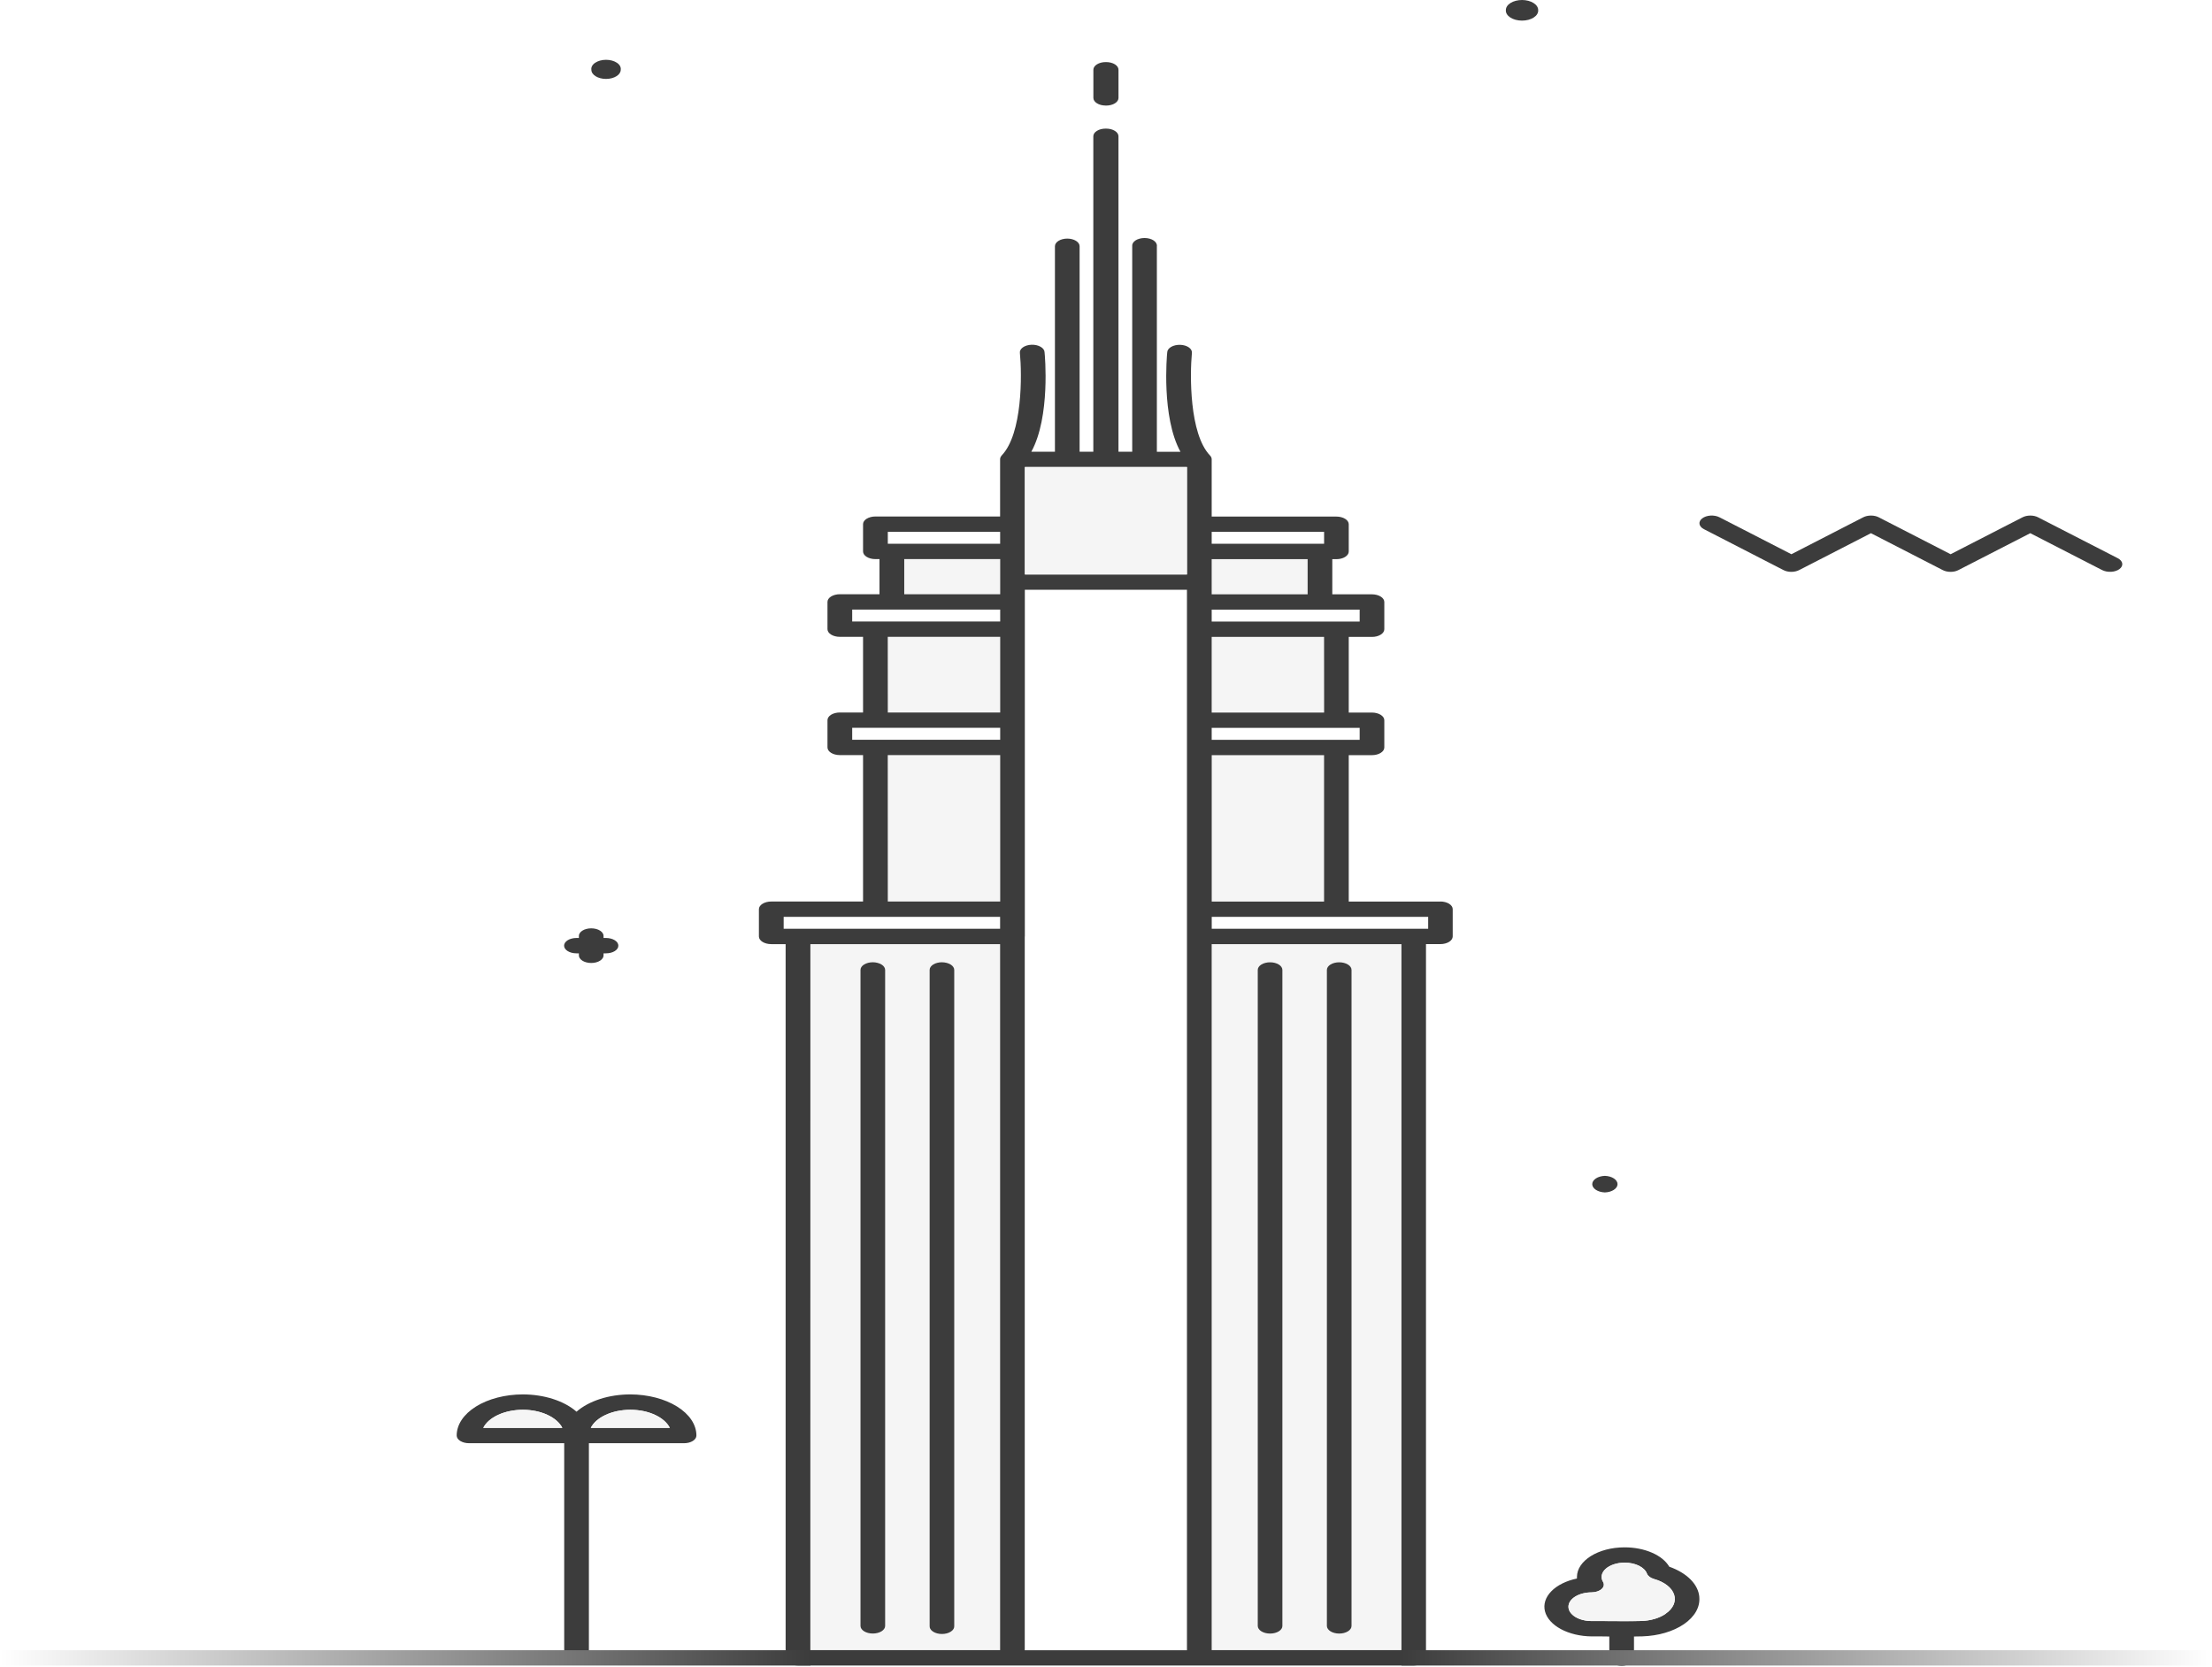
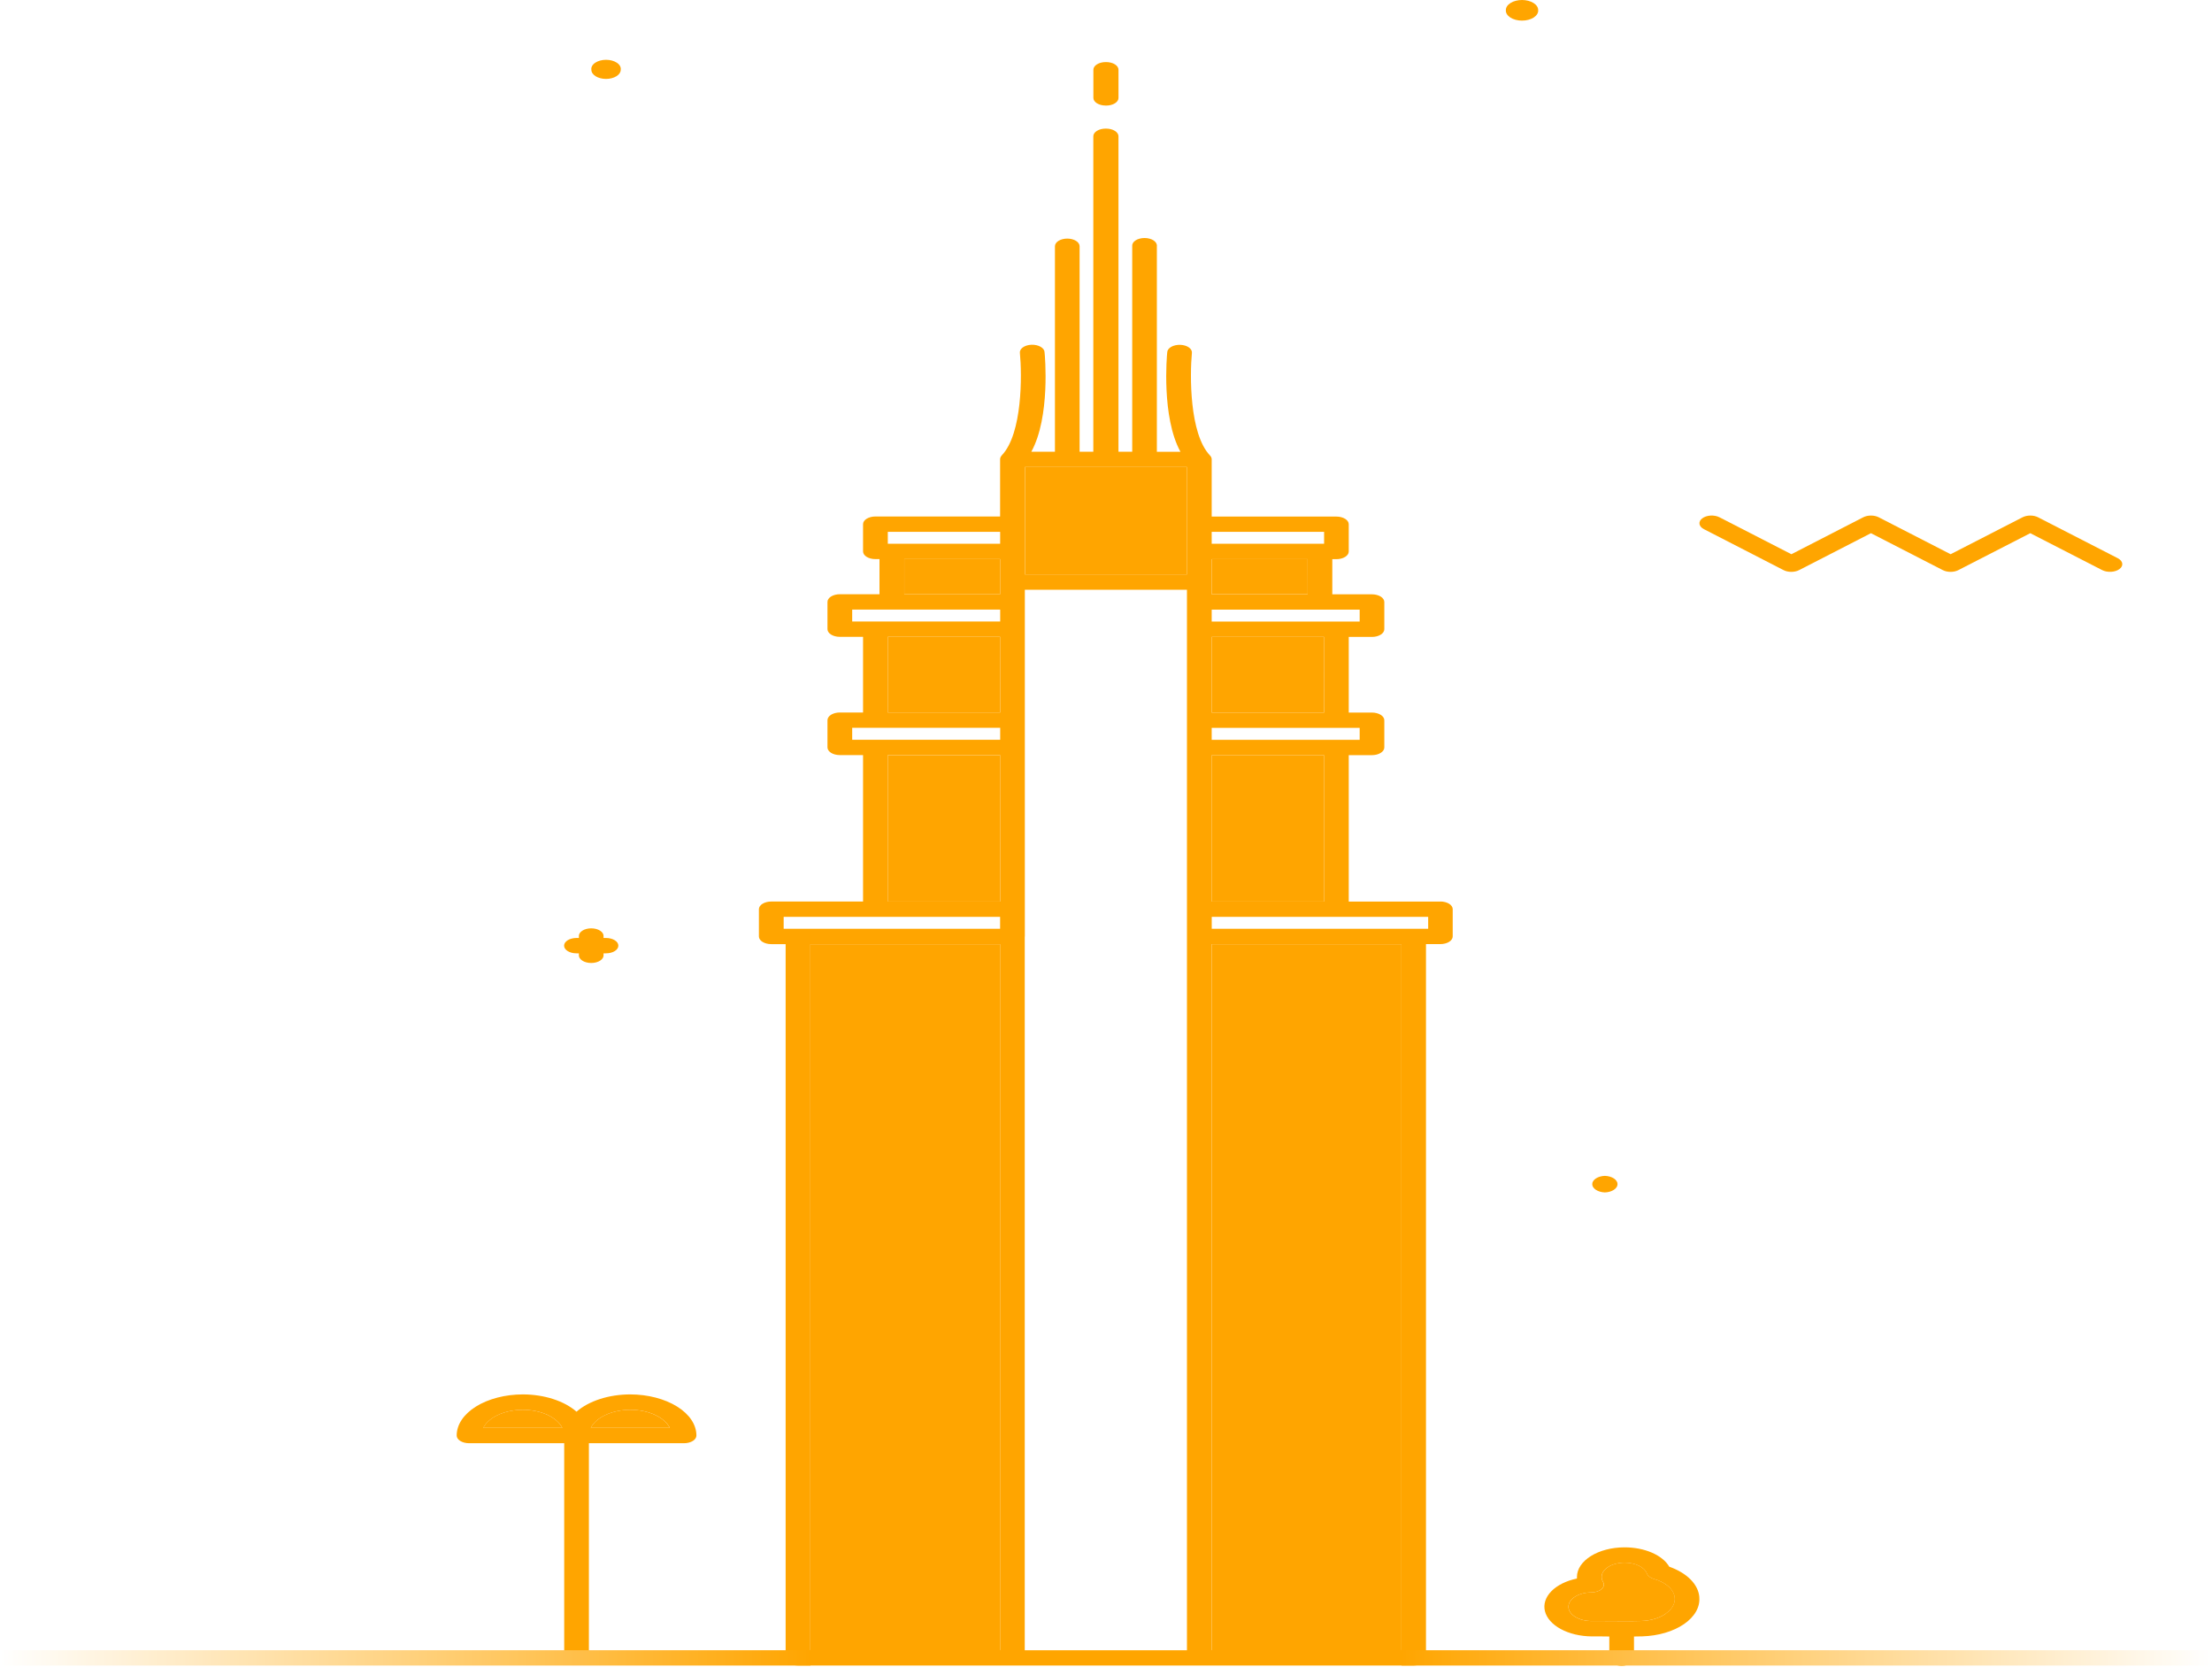
<svg xmlns="http://www.w3.org/2000/svg" width="150" height="113" viewBox="0 0 150 113" fill="none">
-   <path d="M89.787 51.208H82.169V61.136H89.787V51.208ZM89.787 43.19H82.169V48.319H89.787V43.19ZM88.676 40.297H82.169V37.914H88.673L88.676 40.297ZM61.322 37.914H67.825V40.297H61.322V37.914ZM67.828 43.19H60.204V48.319H67.822L67.828 43.19ZM67.828 51.208H60.204V61.136H67.822L67.828 51.208ZM67.822 64.027H54.957V111.904H67.822V64.027ZM95.035 64.027H82.169V111.904H95.035V64.027Z" fill="#F5F5F5" />
-   <path d="M103.213 0C103.068 -1.28704e-06 102.925 0.018 102.791 0.052C102.658 0.086 102.537 0.137 102.435 0.2C102.333 0.264 102.252 0.339 102.197 0.422C102.142 0.505 102.115 0.594 102.115 0.683C102.108 0.775 102.13 0.867 102.182 0.954C102.234 1.04 102.313 1.119 102.415 1.186C102.518 1.253 102.641 1.306 102.778 1.343C102.915 1.379 103.062 1.398 103.211 1.398C103.36 1.398 103.507 1.379 103.644 1.343C103.781 1.306 103.904 1.253 104.007 1.186C104.109 1.119 104.189 1.04 104.24 0.954C104.292 0.867 104.314 0.775 104.307 0.683C104.307 0.594 104.28 0.505 104.225 0.423C104.171 0.34 104.091 0.265 103.99 0.202C103.888 0.138 103.768 0.088 103.635 0.053C103.502 0.019 103.357 0 103.213 0ZM108.83 80.859C109.062 80.851 109.28 80.788 109.439 80.683C109.599 80.579 109.688 80.441 109.688 80.297C109.688 80.153 109.599 80.015 109.439 79.91C109.28 79.806 109.062 79.743 108.83 79.735C108.599 79.743 108.381 79.806 108.221 79.91C108.062 80.015 107.973 80.153 107.973 80.297C107.973 80.441 108.062 80.579 108.221 80.683C108.381 80.788 108.599 80.851 108.83 80.859ZM41.099 5.352C41.363 5.351 41.616 5.285 41.802 5.169C41.989 5.053 42.093 4.896 42.093 4.733C42.106 4.647 42.09 4.56 42.046 4.478C42.002 4.397 41.931 4.321 41.837 4.258C41.743 4.194 41.629 4.143 41.502 4.108C41.375 4.073 41.237 4.055 41.098 4.055C40.958 4.055 40.821 4.073 40.693 4.108C40.566 4.143 40.452 4.194 40.358 4.258C40.264 4.321 40.193 4.397 40.149 4.478C40.105 4.56 40.089 4.647 40.102 4.733C40.102 5.075 40.546 5.352 41.099 5.352ZM39.087 64.646H39.255V64.75C39.248 64.821 39.265 64.892 39.304 64.958C39.343 65.025 39.403 65.085 39.482 65.137C39.56 65.189 39.655 65.23 39.76 65.258C39.864 65.286 39.977 65.3 40.092 65.3C40.206 65.3 40.319 65.286 40.424 65.258C40.529 65.23 40.623 65.189 40.702 65.137C40.78 65.085 40.841 65.025 40.88 64.958C40.919 64.892 40.935 64.821 40.928 64.75V64.646H41.093C41.204 64.647 41.313 64.633 41.415 64.607C41.517 64.581 41.61 64.543 41.688 64.494C41.766 64.446 41.828 64.388 41.869 64.325C41.911 64.262 41.932 64.194 41.931 64.125C41.932 64.057 41.911 63.99 41.869 63.926C41.827 63.864 41.766 63.806 41.688 63.758C41.611 63.709 41.518 63.671 41.417 63.645C41.315 63.618 41.206 63.605 41.096 63.604H40.928V63.501C40.935 63.43 40.919 63.359 40.88 63.293C40.841 63.226 40.78 63.165 40.702 63.114C40.623 63.062 40.529 63.021 40.424 62.993C40.319 62.965 40.206 62.951 40.092 62.951C39.977 62.951 39.864 62.965 39.76 62.993C39.655 63.021 39.56 63.062 39.482 63.114C39.403 63.165 39.343 63.226 39.304 63.293C39.265 63.359 39.248 63.43 39.255 63.501V63.604H39.087C38.977 63.605 38.868 63.618 38.767 63.645C38.665 63.671 38.573 63.709 38.495 63.758C38.418 63.806 38.356 63.864 38.315 63.926C38.273 63.99 38.252 64.057 38.252 64.125C38.252 64.413 38.626 64.646 39.087 64.646ZM115.236 108.306C115.205 107.882 115.001 107.471 114.645 107.109C114.288 106.748 113.789 106.448 113.195 106.238C112.971 105.852 112.559 105.519 112.016 105.285C111.474 105.05 110.827 104.925 110.166 104.926C108.383 104.926 106.936 105.828 106.936 106.938V107.04C106.21 107.192 105.594 107.499 105.197 107.906C104.8 108.313 104.648 108.793 104.767 109.262C104.887 109.732 105.27 110.16 105.849 110.471C106.428 110.783 107.166 110.958 107.933 110.965H108.595L109.13 110.972V112.408C109.124 112.479 109.14 112.549 109.179 112.616C109.218 112.682 109.279 112.743 109.357 112.795C109.435 112.846 109.53 112.887 109.635 112.915C109.74 112.943 109.853 112.958 109.967 112.958C110.081 112.958 110.194 112.943 110.299 112.915C110.404 112.887 110.499 112.846 110.577 112.795C110.656 112.743 110.716 112.682 110.755 112.616C110.794 112.549 110.811 112.479 110.804 112.408V110.972C111.035 110.972 111.225 110.969 111.372 110.962C111.907 110.945 112.432 110.864 112.916 110.721C113.401 110.579 113.835 110.378 114.194 110.132C114.552 109.885 114.829 109.597 115.008 109.284C115.186 108.971 115.263 108.639 115.233 108.307L115.236 108.306ZM112.951 109.431C112.74 109.577 112.485 109.696 112.2 109.78C111.914 109.864 111.605 109.912 111.289 109.921C110.772 109.94 109.46 109.93 108.607 109.925H107.93C107.724 109.925 107.52 109.9 107.329 109.851C107.139 109.803 106.965 109.731 106.819 109.641C106.673 109.551 106.557 109.443 106.478 109.325C106.399 109.207 106.358 109.081 106.358 108.953C106.358 108.825 106.398 108.699 106.477 108.581C106.556 108.463 106.671 108.355 106.817 108.265C106.963 108.175 107.136 108.103 107.326 108.054C107.517 108.005 107.721 107.98 107.927 107.98C108.062 107.978 108.194 107.956 108.312 107.917C108.431 107.877 108.532 107.821 108.609 107.752C108.685 107.683 108.734 107.604 108.751 107.521C108.768 107.439 108.753 107.355 108.707 107.276C108.617 107.13 108.587 106.972 108.617 106.816C108.648 106.661 108.739 106.512 108.883 106.383C109.027 106.254 109.219 106.149 109.443 106.076C109.666 106.003 109.916 105.965 110.169 105.965C110.898 105.965 111.522 106.273 111.683 106.712C111.745 106.868 111.919 107.001 112.154 107.071C112.5 107.167 112.803 107.313 113.041 107.496C113.278 107.679 113.442 107.894 113.519 108.124C113.596 108.354 113.584 108.592 113.485 108.819C113.385 109.045 113.2 109.254 112.945 109.428L112.951 109.431ZM59.188 65.251C59.078 65.251 58.968 65.265 58.867 65.291C58.765 65.317 58.673 65.356 58.595 65.404C58.517 65.452 58.456 65.51 58.414 65.573C58.373 65.636 58.352 65.704 58.352 65.772V110.253C58.352 110.39 58.441 110.522 58.597 110.619C58.754 110.716 58.966 110.77 59.188 110.77C59.409 110.77 59.622 110.716 59.779 110.619C59.935 110.522 60.023 110.39 60.023 110.253V65.772C60.023 65.704 60.002 65.637 59.96 65.574C59.919 65.511 59.857 65.453 59.779 65.405C59.702 65.357 59.61 65.319 59.508 65.293C59.407 65.266 59.298 65.251 59.188 65.251ZM63.876 65.251C63.766 65.251 63.657 65.265 63.555 65.291C63.453 65.317 63.361 65.356 63.283 65.404C63.206 65.452 63.144 65.51 63.103 65.573C63.061 65.636 63.04 65.704 63.041 65.772V110.253C63.034 110.323 63.051 110.394 63.09 110.46C63.128 110.526 63.189 110.587 63.267 110.638C63.345 110.69 63.439 110.731 63.544 110.759C63.648 110.787 63.761 110.801 63.875 110.801C63.989 110.801 64.101 110.787 64.206 110.759C64.31 110.731 64.404 110.69 64.483 110.638C64.561 110.587 64.621 110.526 64.66 110.46C64.699 110.394 64.715 110.323 64.709 110.253V65.772C64.709 65.704 64.688 65.637 64.646 65.574C64.604 65.511 64.543 65.453 64.465 65.405C64.387 65.357 64.295 65.319 64.194 65.293C64.092 65.266 63.983 65.253 63.873 65.253M74.979 7.159H75.012C75.122 7.159 75.231 7.146 75.333 7.119C75.434 7.093 75.527 7.055 75.605 7.006C75.682 6.958 75.744 6.9 75.785 6.837C75.827 6.774 75.848 6.706 75.847 6.638V4.731C75.848 4.663 75.827 4.595 75.785 4.532C75.744 4.469 75.682 4.411 75.605 4.363C75.527 4.314 75.434 4.276 75.333 4.25C75.231 4.223 75.122 4.21 75.012 4.21H74.979C74.869 4.21 74.76 4.223 74.658 4.25C74.557 4.276 74.464 4.314 74.387 4.363C74.309 4.411 74.248 4.469 74.206 4.532C74.164 4.595 74.143 4.663 74.144 4.731V6.638C74.144 6.926 74.518 7.157 74.979 7.157" fill="#3C3C3C" />
-   <path d="M97.688 61.135H91.461V51.207H93.037C93.148 51.207 93.257 51.193 93.358 51.167C93.46 51.14 93.552 51.102 93.629 51.053C93.707 51.005 93.768 50.948 93.81 50.885C93.852 50.822 93.873 50.754 93.873 50.686V48.839C93.873 48.701 93.785 48.569 93.628 48.472C93.472 48.375 93.259 48.32 93.037 48.319H91.461V43.19H93.037C93.148 43.19 93.257 43.176 93.358 43.15C93.46 43.123 93.552 43.085 93.629 43.036C93.707 42.988 93.768 42.931 93.81 42.868C93.852 42.804 93.873 42.737 93.873 42.669V40.822C93.873 40.754 93.852 40.686 93.81 40.623C93.768 40.56 93.707 40.502 93.629 40.454C93.552 40.406 93.46 40.367 93.358 40.341C93.257 40.315 93.148 40.301 93.037 40.301H90.346V37.918H90.623C90.733 37.918 90.842 37.904 90.944 37.878C91.046 37.852 91.139 37.814 91.216 37.765C91.294 37.717 91.356 37.659 91.398 37.596C91.44 37.533 91.461 37.465 91.461 37.397V35.55C91.461 35.481 91.44 35.414 91.398 35.351C91.356 35.287 91.294 35.23 91.216 35.181C91.139 35.133 91.046 35.095 90.944 35.069C90.842 35.042 90.733 35.029 90.623 35.029H82.167V31.123C82.169 31.105 82.165 31.086 82.155 31.065C82.153 31.048 82.148 31.032 82.14 31.016C82.132 30.997 82.124 30.982 82.117 30.968C82.107 30.949 82.094 30.933 82.078 30.919L82.055 30.888C80.64 29.413 80.69 25.387 80.823 23.962C80.836 23.892 80.826 23.821 80.794 23.753C80.761 23.686 80.707 23.623 80.634 23.568C80.561 23.514 80.47 23.47 80.369 23.438C80.267 23.406 80.156 23.387 80.042 23.383C79.928 23.378 79.814 23.389 79.706 23.413C79.599 23.436 79.501 23.474 79.417 23.522C79.334 23.57 79.267 23.629 79.222 23.693C79.176 23.758 79.152 23.828 79.152 23.899C79.128 24.097 78.752 28.272 80.049 30.635H78.449V16.701C78.459 16.63 78.444 16.558 78.407 16.49C78.369 16.422 78.309 16.359 78.231 16.306C78.152 16.254 78.057 16.211 77.951 16.183C77.844 16.154 77.73 16.139 77.614 16.139C77.498 16.139 77.383 16.154 77.277 16.183C77.17 16.211 77.075 16.254 76.997 16.306C76.918 16.359 76.858 16.422 76.82 16.49C76.783 16.558 76.769 16.63 76.778 16.701V30.633H75.846V9.24C75.846 9.102 75.758 8.971 75.601 8.873C75.445 8.776 75.232 8.721 75.011 8.721H74.975C74.865 8.721 74.757 8.734 74.655 8.76C74.553 8.786 74.461 8.825 74.384 8.873C74.306 8.921 74.245 8.978 74.203 9.041C74.161 9.104 74.14 9.172 74.14 9.24V30.63H73.21V16.698C73.21 16.56 73.122 16.428 72.965 16.331C72.808 16.234 72.596 16.179 72.374 16.179C72.152 16.179 71.939 16.234 71.782 16.331C71.625 16.428 71.537 16.56 71.537 16.698V30.63H69.937C71.237 28.267 70.858 24.09 70.834 23.893C70.834 23.823 70.81 23.753 70.764 23.688C70.718 23.623 70.652 23.565 70.569 23.517C70.485 23.468 70.387 23.431 70.28 23.407C70.172 23.383 70.058 23.373 69.944 23.377C69.83 23.382 69.719 23.4 69.617 23.432C69.516 23.464 69.425 23.509 69.352 23.563C69.279 23.617 69.225 23.68 69.192 23.748C69.16 23.816 69.15 23.887 69.163 23.957C69.302 25.381 69.346 29.409 67.928 30.883L67.907 30.914C67.894 30.931 67.881 30.947 67.869 30.963L67.846 31.01L67.831 31.059L67.819 31.118V35.023H59.363C59.253 35.023 59.144 35.037 59.042 35.063C58.94 35.089 58.847 35.128 58.769 35.176C58.691 35.224 58.63 35.282 58.588 35.345C58.546 35.408 58.525 35.476 58.525 35.544V37.392C58.525 37.681 58.898 37.913 59.363 37.913H59.64V40.295H56.948C56.838 40.295 56.729 40.309 56.628 40.335C56.526 40.362 56.434 40.4 56.356 40.449C56.279 40.497 56.218 40.554 56.176 40.617C56.134 40.68 56.113 40.748 56.113 40.816V42.665C56.113 42.951 56.487 43.184 56.948 43.184H58.525V48.314H56.948C56.838 48.314 56.729 48.328 56.628 48.354C56.526 48.381 56.434 48.419 56.356 48.467C56.279 48.516 56.218 48.573 56.176 48.636C56.134 48.699 56.113 48.767 56.113 48.835V50.682C56.113 50.97 56.487 51.203 56.948 51.203H58.525V61.133H52.298C52.076 61.133 51.864 61.188 51.707 61.286C51.551 61.383 51.463 61.515 51.463 61.652V63.501C51.463 63.789 51.836 64.022 52.298 64.022H53.275V112.418C53.275 112.705 53.648 112.939 54.11 112.939H95.864C96.086 112.938 96.298 112.883 96.455 112.786C96.612 112.689 96.699 112.557 96.699 112.419V64.02H97.676C97.786 64.02 97.895 64.006 97.996 63.98C98.098 63.954 98.19 63.915 98.268 63.867C98.345 63.819 98.407 63.761 98.448 63.698C98.49 63.635 98.512 63.567 98.511 63.499V61.65C98.511 61.513 98.423 61.381 98.267 61.284C98.11 61.187 97.898 61.132 97.676 61.131L97.688 61.135ZM89.787 61.135H82.17V51.207H89.787V61.135ZM69.496 63.505V39.993H80.49V111.904H69.49V63.503L69.496 63.505ZM92.202 50.167H82.167V49.358H92.202V50.167ZM89.79 48.318H82.167V43.188H89.787L89.79 48.318ZM92.202 42.148H82.167V41.339H92.202V42.148ZM88.673 40.299H82.167V37.916H88.673V40.299ZM89.79 36.063V36.872H82.167V36.063H89.79ZM74.975 31.67H80.49V38.953H69.496V31.67H74.975ZM60.204 36.063H67.822V36.872H60.204V36.063ZM61.319 37.913H67.825V40.295H61.319V37.913ZM57.789 41.337H67.825V42.144H57.789V41.337ZM60.201 43.184H67.825V48.314H60.204L60.201 43.184ZM57.789 49.354H67.825V50.163H57.789V49.354ZM60.201 51.203H67.825V61.133H60.204L60.201 51.203ZM53.142 62.173H67.819V62.982H53.142V62.173ZM54.954 64.022H67.819V111.898H54.951L54.954 64.022ZM95.035 111.898H82.167V64.022H95.035V111.898ZM96.847 62.982H82.17V62.173H96.847V62.982Z" fill="#3C3C3C" />
-   <path d="M90.814 110.773C90.925 110.773 91.034 110.76 91.135 110.733C91.237 110.707 91.33 110.669 91.407 110.62C91.485 110.572 91.546 110.514 91.588 110.451C91.629 110.388 91.651 110.32 91.65 110.252V65.771C91.65 65.634 91.562 65.502 91.405 65.405C91.249 65.308 91.036 65.254 90.814 65.254C90.593 65.254 90.38 65.308 90.224 65.405C90.067 65.502 89.979 65.634 89.979 65.771V110.252C89.979 110.54 90.353 110.773 90.814 110.773ZM86.126 110.773C86.236 110.773 86.345 110.76 86.447 110.733C86.549 110.707 86.641 110.669 86.719 110.62C86.796 110.572 86.858 110.514 86.9 110.451C86.941 110.388 86.962 110.32 86.961 110.252V65.771C86.961 65.634 86.873 65.502 86.717 65.405C86.56 65.308 86.348 65.254 86.126 65.254C85.905 65.254 85.692 65.308 85.535 65.405C85.379 65.502 85.291 65.634 85.291 65.771V110.252C85.291 110.54 85.664 110.773 86.126 110.773ZM42.743 94.555C42.028 94.556 41.323 94.662 40.688 94.867C40.054 95.071 39.508 95.366 39.095 95.728C38.684 95.366 38.138 95.071 37.504 94.867C36.87 94.663 36.166 94.556 35.451 94.555C34.26 94.558 33.12 94.853 32.279 95.376C31.439 95.899 30.968 96.606 30.969 97.344C30.969 97.632 31.342 97.865 31.807 97.865H38.26V112.307C38.253 112.378 38.27 112.448 38.309 112.515C38.348 112.581 38.408 112.642 38.487 112.694C38.565 112.745 38.66 112.786 38.765 112.814C38.87 112.842 38.983 112.857 39.097 112.857C39.211 112.857 39.324 112.842 39.429 112.814C39.534 112.786 39.629 112.745 39.707 112.694C39.785 112.642 39.846 112.581 39.885 112.515C39.924 112.448 39.941 112.378 39.934 112.307V97.865H46.39C46.5 97.865 46.609 97.851 46.71 97.825C46.812 97.798 46.904 97.76 46.982 97.712C47.059 97.663 47.121 97.606 47.162 97.543C47.204 97.48 47.225 97.412 47.225 97.344C47.225 96.607 46.753 95.899 45.913 95.377C45.073 94.855 43.933 94.558 42.743 94.555ZM32.772 96.825C32.95 96.471 33.306 96.161 33.788 95.94C34.27 95.719 34.852 95.599 35.451 95.597C36.704 95.597 37.775 96.114 38.134 96.825H32.766H32.772ZM40.063 96.825C40.242 96.471 40.597 96.161 41.079 95.94C41.561 95.719 42.143 95.599 42.743 95.597C44.002 95.597 45.066 96.114 45.425 96.825H40.063Z" fill="#3C3C3C" />
-   <path d="M32.767 96.826C32.945 96.471 33.301 96.161 33.783 95.94C34.266 95.719 34.849 95.599 35.449 95.597C36.705 95.597 37.773 96.114 38.132 96.826H32.764H32.767ZM40.061 96.826C40.239 96.472 40.594 96.162 41.075 95.941C41.556 95.72 42.138 95.599 42.737 95.597C44.002 95.597 45.064 96.114 45.42 96.826H40.061ZM112.951 109.432C112.741 109.577 112.485 109.695 112.201 109.779C111.916 109.863 111.607 109.911 111.292 109.92C110.772 109.938 109.463 109.931 108.61 109.924H107.933C107.727 109.924 107.523 109.899 107.332 109.85C107.142 109.801 106.968 109.73 106.822 109.64C106.676 109.549 106.56 109.442 106.481 109.324C106.402 109.206 106.361 109.08 106.361 108.952C106.361 108.824 106.401 108.698 106.48 108.58C106.559 108.462 106.675 108.354 106.82 108.264C106.966 108.174 107.139 108.102 107.329 108.053C107.52 108.004 107.724 107.979 107.93 107.978C108.066 107.977 108.198 107.956 108.318 107.916C108.437 107.877 108.539 107.82 108.615 107.751C108.692 107.682 108.74 107.602 108.756 107.519C108.773 107.436 108.757 107.352 108.71 107.273C108.621 107.127 108.591 106.969 108.622 106.814C108.653 106.658 108.744 106.51 108.888 106.381C109.031 106.252 109.223 106.147 109.447 106.074C109.67 106.001 109.919 105.962 110.172 105.962C110.901 105.962 111.525 106.272 111.686 106.712C111.748 106.869 111.922 107 112.157 107.069C112.504 107.166 112.808 107.311 113.046 107.495C113.284 107.678 113.449 107.893 113.526 108.124C113.603 108.354 113.591 108.592 113.491 108.819C113.39 109.046 113.204 109.255 112.948 109.428L112.951 109.432ZM74.98 31.67H80.491V38.955H69.503V31.67H74.98Z" fill="#F5F5F5" />
-   <path d="M120.943 38.657C121.092 38.735 121.28 38.778 121.475 38.778C121.67 38.778 121.859 38.735 122.008 38.657L126.872 36.156L131.74 38.657C131.889 38.735 132.078 38.778 132.273 38.778C132.467 38.778 132.656 38.735 132.805 38.657L137.676 36.156L142.549 38.657C142.634 38.7 142.731 38.733 142.836 38.753C142.941 38.773 143.051 38.78 143.161 38.774C143.27 38.767 143.376 38.748 143.473 38.716C143.57 38.684 143.656 38.64 143.726 38.587C144.02 38.365 143.97 38.041 143.614 37.855L138.211 35.081C138.062 35.003 137.874 34.96 137.679 34.96C137.484 34.96 137.295 35.003 137.146 35.081L132.275 37.582L127.408 35.081C127.259 35.003 127.07 34.96 126.875 34.96C126.68 34.96 126.492 35.003 126.343 35.081L121.478 37.582L116.61 35.081C116.526 35.036 116.429 35.003 116.324 34.983C116.219 34.962 116.108 34.955 115.998 34.961C115.889 34.968 115.782 34.988 115.685 35.02C115.588 35.053 115.503 35.097 115.434 35.15C115.14 35.372 115.19 35.698 115.546 35.882L120.943 38.657Z" fill="#3C3C3C" />
+   <path d="M89.787 51.208H82.169V61.136H89.787V51.208ZM89.787 43.19H82.169V48.319H89.787V43.19ZM88.676 40.297H82.169V37.914H88.673L88.676 40.297ZM61.322 37.914H67.825V40.297H61.322V37.914ZM67.828 43.19H60.204V48.319H67.822L67.828 43.19ZM67.828 51.208H60.204V61.136H67.822L67.828 51.208ZM67.822 64.027H54.957V111.904H67.822V64.027ZM95.035 64.027H82.169V111.904H95.035V64.027Z" fill="#FFA500" />
+   <path d="M103.213 0C103.068 -1.28704e-06 102.925 0.018 102.791 0.052C102.658 0.086 102.537 0.137 102.435 0.2C102.333 0.264 102.252 0.339 102.197 0.422C102.142 0.505 102.115 0.594 102.115 0.683C102.108 0.775 102.13 0.867 102.182 0.954C102.234 1.04 102.313 1.119 102.415 1.186C102.518 1.253 102.641 1.306 102.778 1.343C102.915 1.379 103.062 1.398 103.211 1.398C103.36 1.398 103.507 1.379 103.644 1.343C103.781 1.306 103.904 1.253 104.007 1.186C104.109 1.119 104.189 1.04 104.24 0.954C104.292 0.867 104.314 0.775 104.307 0.683C104.307 0.594 104.28 0.505 104.225 0.423C104.171 0.34 104.091 0.265 103.99 0.202C103.888 0.138 103.768 0.088 103.635 0.053C103.502 0.019 103.357 0 103.213 0ZM108.83 80.859C109.062 80.851 109.28 80.788 109.439 80.683C109.599 80.579 109.688 80.441 109.688 80.297C109.688 80.153 109.599 80.015 109.439 79.91C109.28 79.806 109.062 79.743 108.83 79.735C108.599 79.743 108.381 79.806 108.221 79.91C108.062 80.015 107.973 80.153 107.973 80.297C107.973 80.441 108.062 80.579 108.221 80.683C108.381 80.788 108.599 80.851 108.83 80.859ZM41.099 5.352C41.363 5.351 41.616 5.285 41.802 5.169C41.989 5.053 42.093 4.896 42.093 4.733C42.106 4.647 42.09 4.56 42.046 4.478C42.002 4.397 41.931 4.321 41.837 4.258C41.743 4.194 41.629 4.143 41.502 4.108C41.375 4.073 41.237 4.055 41.098 4.055C40.958 4.055 40.821 4.073 40.693 4.108C40.566 4.143 40.452 4.194 40.358 4.258C40.264 4.321 40.193 4.397 40.149 4.478C40.105 4.56 40.089 4.647 40.102 4.733C40.102 5.075 40.546 5.352 41.099 5.352ZM39.087 64.646H39.255V64.75C39.248 64.821 39.265 64.892 39.304 64.958C39.343 65.025 39.403 65.085 39.482 65.137C39.56 65.189 39.655 65.23 39.76 65.258C39.864 65.286 39.977 65.3 40.092 65.3C40.206 65.3 40.319 65.286 40.424 65.258C40.529 65.23 40.623 65.189 40.702 65.137C40.78 65.085 40.841 65.025 40.88 64.958C40.919 64.892 40.935 64.821 40.928 64.75V64.646H41.093C41.204 64.647 41.313 64.633 41.415 64.607C41.517 64.581 41.61 64.543 41.688 64.494C41.766 64.446 41.828 64.388 41.869 64.325C41.911 64.262 41.932 64.194 41.931 64.125C41.932 64.057 41.911 63.99 41.869 63.926C41.827 63.864 41.766 63.806 41.688 63.758C41.611 63.709 41.518 63.671 41.417 63.645C41.315 63.618 41.206 63.605 41.096 63.604H40.928V63.501C40.935 63.43 40.919 63.359 40.88 63.293C40.841 63.226 40.78 63.165 40.702 63.114C40.623 63.062 40.529 63.021 40.424 62.993C40.319 62.965 40.206 62.951 40.092 62.951C39.977 62.951 39.864 62.965 39.76 62.993C39.655 63.021 39.56 63.062 39.482 63.114C39.403 63.165 39.343 63.226 39.304 63.293C39.265 63.359 39.248 63.43 39.255 63.501V63.604H39.087C38.977 63.605 38.868 63.618 38.767 63.645C38.665 63.671 38.573 63.709 38.495 63.758C38.418 63.806 38.356 63.864 38.315 63.926C38.273 63.99 38.252 64.057 38.252 64.125C38.252 64.413 38.626 64.646 39.087 64.646ZM115.236 108.306C115.205 107.882 115.001 107.471 114.645 107.109C114.288 106.748 113.789 106.448 113.195 106.238C112.971 105.852 112.559 105.519 112.016 105.285C111.474 105.05 110.827 104.925 110.166 104.926C108.383 104.926 106.936 105.828 106.936 106.938V107.04C106.21 107.192 105.594 107.499 105.197 107.906C104.8 108.313 104.648 108.793 104.767 109.262C104.887 109.732 105.27 110.16 105.849 110.471C106.428 110.783 107.166 110.958 107.933 110.965H108.595L109.13 110.972V112.408C109.124 112.479 109.14 112.549 109.179 112.616C109.218 112.682 109.279 112.743 109.357 112.795C109.435 112.846 109.53 112.887 109.635 112.915C109.74 112.943 109.853 112.958 109.967 112.958C110.081 112.958 110.194 112.943 110.299 112.915C110.404 112.887 110.499 112.846 110.577 112.795C110.656 112.743 110.716 112.682 110.755 112.616C110.794 112.549 110.811 112.479 110.804 112.408V110.972C111.035 110.972 111.225 110.969 111.372 110.962C111.907 110.945 112.432 110.864 112.916 110.721C113.401 110.579 113.835 110.378 114.194 110.132C114.552 109.885 114.829 109.597 115.008 109.284C115.186 108.971 115.263 108.639 115.233 108.307L115.236 108.306ZM112.951 109.431C112.74 109.577 112.485 109.696 112.2 109.78C111.914 109.864 111.605 109.912 111.289 109.921C110.772 109.94 109.46 109.93 108.607 109.925H107.93C107.724 109.925 107.52 109.9 107.329 109.851C107.139 109.803 106.965 109.731 106.819 109.641C106.673 109.551 106.557 109.443 106.478 109.325C106.399 109.207 106.358 109.081 106.358 108.953C106.358 108.825 106.398 108.699 106.477 108.581C106.556 108.463 106.671 108.355 106.817 108.265C106.963 108.175 107.136 108.103 107.326 108.054C107.517 108.005 107.721 107.98 107.927 107.98C108.062 107.978 108.194 107.956 108.312 107.917C108.431 107.877 108.532 107.821 108.609 107.752C108.685 107.683 108.734 107.604 108.751 107.521C108.768 107.439 108.753 107.355 108.707 107.276C108.617 107.13 108.587 106.972 108.617 106.816C108.648 106.661 108.739 106.512 108.883 106.383C109.027 106.254 109.219 106.149 109.443 106.076C109.666 106.003 109.916 105.965 110.169 105.965C110.898 105.965 111.522 106.273 111.683 106.712C111.745 106.868 111.919 107.001 112.154 107.071C112.5 107.167 112.803 107.313 113.041 107.496C113.278 107.679 113.442 107.894 113.519 108.124C113.596 108.354 113.584 108.592 113.485 108.819C113.385 109.045 113.2 109.254 112.945 109.428L112.951 109.431ZM59.188 65.251C59.078 65.251 58.968 65.265 58.867 65.291C58.765 65.317 58.673 65.356 58.595 65.404C58.517 65.452 58.456 65.51 58.414 65.573C58.373 65.636 58.352 65.704 58.352 65.772V110.253C58.352 110.39 58.441 110.522 58.597 110.619C58.754 110.716 58.966 110.77 59.188 110.77C59.409 110.77 59.622 110.716 59.779 110.619C59.935 110.522 60.023 110.39 60.023 110.253V65.772C60.023 65.704 60.002 65.637 59.96 65.574C59.919 65.511 59.857 65.453 59.779 65.405C59.702 65.357 59.61 65.319 59.508 65.293C59.407 65.266 59.298 65.251 59.188 65.251ZM63.876 65.251C63.766 65.251 63.657 65.265 63.555 65.291C63.453 65.317 63.361 65.356 63.283 65.404C63.206 65.452 63.144 65.51 63.103 65.573C63.061 65.636 63.04 65.704 63.041 65.772V110.253C63.034 110.323 63.051 110.394 63.09 110.46C63.128 110.526 63.189 110.587 63.267 110.638C63.345 110.69 63.439 110.731 63.544 110.759C63.648 110.787 63.761 110.801 63.875 110.801C63.989 110.801 64.101 110.787 64.206 110.759C64.31 110.731 64.404 110.69 64.483 110.638C64.561 110.587 64.621 110.526 64.66 110.46C64.699 110.394 64.715 110.323 64.709 110.253V65.772C64.709 65.704 64.688 65.637 64.646 65.574C64.604 65.511 64.543 65.453 64.465 65.405C64.387 65.357 64.295 65.319 64.194 65.293C64.092 65.266 63.983 65.253 63.873 65.253M74.979 7.159H75.012C75.122 7.159 75.231 7.146 75.333 7.119C75.434 7.093 75.527 7.055 75.605 7.006C75.682 6.958 75.744 6.9 75.785 6.837C75.827 6.774 75.848 6.706 75.847 6.638V4.731C75.848 4.663 75.827 4.595 75.785 4.532C75.744 4.469 75.682 4.411 75.605 4.363C75.527 4.314 75.434 4.276 75.333 4.25C75.231 4.223 75.122 4.21 75.012 4.21H74.979C74.869 4.21 74.76 4.223 74.658 4.25C74.557 4.276 74.464 4.314 74.387 4.363C74.309 4.411 74.248 4.469 74.206 4.532C74.164 4.595 74.143 4.663 74.144 4.731V6.638C74.144 6.926 74.518 7.157 74.979 7.157" fill="#FFA500" />
+   <path d="M97.688 61.135H91.461V51.207H93.037C93.148 51.207 93.257 51.193 93.358 51.167C93.46 51.14 93.552 51.102 93.629 51.053C93.707 51.005 93.768 50.948 93.81 50.885C93.852 50.822 93.873 50.754 93.873 50.686V48.839C93.873 48.701 93.785 48.569 93.628 48.472C93.472 48.375 93.259 48.32 93.037 48.319H91.461V43.19H93.037C93.148 43.19 93.257 43.176 93.358 43.15C93.46 43.123 93.552 43.085 93.629 43.036C93.707 42.988 93.768 42.931 93.81 42.868C93.852 42.804 93.873 42.737 93.873 42.669V40.822C93.873 40.754 93.852 40.686 93.81 40.623C93.768 40.56 93.707 40.502 93.629 40.454C93.552 40.406 93.46 40.367 93.358 40.341C93.257 40.315 93.148 40.301 93.037 40.301H90.346V37.918H90.623C90.733 37.918 90.842 37.904 90.944 37.878C91.046 37.852 91.139 37.814 91.216 37.765C91.294 37.717 91.356 37.659 91.398 37.596C91.44 37.533 91.461 37.465 91.461 37.397V35.55C91.461 35.481 91.44 35.414 91.398 35.351C91.356 35.287 91.294 35.23 91.216 35.181C91.139 35.133 91.046 35.095 90.944 35.069C90.842 35.042 90.733 35.029 90.623 35.029H82.167V31.123C82.169 31.105 82.165 31.086 82.155 31.065C82.153 31.048 82.148 31.032 82.14 31.016C82.132 30.997 82.124 30.982 82.117 30.968C82.107 30.949 82.094 30.933 82.078 30.919L82.055 30.888C80.64 29.413 80.69 25.387 80.823 23.962C80.836 23.892 80.826 23.821 80.794 23.753C80.761 23.686 80.707 23.623 80.634 23.568C80.561 23.514 80.47 23.47 80.369 23.438C80.267 23.406 80.156 23.387 80.042 23.383C79.928 23.378 79.814 23.389 79.706 23.413C79.599 23.436 79.501 23.474 79.417 23.522C79.334 23.57 79.267 23.629 79.222 23.693C79.176 23.758 79.152 23.828 79.152 23.899C79.128 24.097 78.752 28.272 80.049 30.635H78.449V16.701C78.459 16.63 78.444 16.558 78.407 16.49C78.369 16.422 78.309 16.359 78.231 16.306C78.152 16.254 78.057 16.211 77.951 16.183C77.844 16.154 77.73 16.139 77.614 16.139C77.498 16.139 77.383 16.154 77.277 16.183C77.17 16.211 77.075 16.254 76.997 16.306C76.918 16.359 76.858 16.422 76.82 16.49C76.783 16.558 76.769 16.63 76.778 16.701V30.633H75.846V9.24C75.846 9.102 75.758 8.971 75.601 8.873C75.445 8.776 75.232 8.721 75.011 8.721H74.975C74.865 8.721 74.757 8.734 74.655 8.76C74.553 8.786 74.461 8.825 74.384 8.873C74.306 8.921 74.245 8.978 74.203 9.041C74.161 9.104 74.14 9.172 74.14 9.24V30.63H73.21V16.698C73.21 16.56 73.122 16.428 72.965 16.331C72.808 16.234 72.596 16.179 72.374 16.179C72.152 16.179 71.939 16.234 71.782 16.331C71.625 16.428 71.537 16.56 71.537 16.698V30.63H69.937C71.237 28.267 70.858 24.09 70.834 23.893C70.834 23.823 70.81 23.753 70.764 23.688C70.718 23.623 70.652 23.565 70.569 23.517C70.485 23.468 70.387 23.431 70.28 23.407C70.172 23.383 70.058 23.373 69.944 23.377C69.83 23.382 69.719 23.4 69.617 23.432C69.516 23.464 69.425 23.509 69.352 23.563C69.279 23.617 69.225 23.68 69.192 23.748C69.16 23.816 69.15 23.887 69.163 23.957C69.302 25.381 69.346 29.409 67.928 30.883L67.907 30.914C67.894 30.931 67.881 30.947 67.869 30.963L67.846 31.01L67.831 31.059L67.819 31.118V35.023H59.363C59.253 35.023 59.144 35.037 59.042 35.063C58.94 35.089 58.847 35.128 58.769 35.176C58.691 35.224 58.63 35.282 58.588 35.345C58.546 35.408 58.525 35.476 58.525 35.544V37.392C58.525 37.681 58.898 37.913 59.363 37.913H59.64V40.295H56.948C56.838 40.295 56.729 40.309 56.628 40.335C56.526 40.362 56.434 40.4 56.356 40.449C56.279 40.497 56.218 40.554 56.176 40.617C56.134 40.68 56.113 40.748 56.113 40.816V42.665C56.113 42.951 56.487 43.184 56.948 43.184H58.525V48.314H56.948C56.838 48.314 56.729 48.328 56.628 48.354C56.526 48.381 56.434 48.419 56.356 48.467C56.279 48.516 56.218 48.573 56.176 48.636C56.134 48.699 56.113 48.767 56.113 48.835V50.682C56.113 50.97 56.487 51.203 56.948 51.203H58.525V61.133H52.298C52.076 61.133 51.864 61.188 51.707 61.286C51.551 61.383 51.463 61.515 51.463 61.652V63.501C51.463 63.789 51.836 64.022 52.298 64.022H53.275V112.418C53.275 112.705 53.648 112.939 54.11 112.939H95.864C96.086 112.938 96.298 112.883 96.455 112.786C96.612 112.689 96.699 112.557 96.699 112.419V64.02H97.676C97.786 64.02 97.895 64.006 97.996 63.98C98.098 63.954 98.19 63.915 98.268 63.867C98.345 63.819 98.407 63.761 98.448 63.698C98.49 63.635 98.512 63.567 98.511 63.499V61.65C98.511 61.513 98.423 61.381 98.267 61.284C98.11 61.187 97.898 61.132 97.676 61.131L97.688 61.135ZM89.787 61.135H82.17V51.207H89.787V61.135ZM69.496 63.505V39.993H80.49V111.904H69.49V63.503L69.496 63.505ZM92.202 50.167H82.167V49.358H92.202V50.167ZM89.79 48.318H82.167V43.188H89.787L89.79 48.318ZM92.202 42.148H82.167V41.339H92.202V42.148ZM88.673 40.299H82.167V37.916H88.673V40.299ZM89.79 36.063V36.872H82.167V36.063H89.79ZM74.975 31.67H80.49V38.953H69.496V31.67H74.975ZM60.204 36.063H67.822V36.872H60.204V36.063ZM61.319 37.913H67.825V40.295H61.319V37.913ZM57.789 41.337H67.825V42.144H57.789V41.337ZM60.201 43.184H67.825V48.314H60.204L60.201 43.184ZM57.789 49.354H67.825V50.163H57.789V49.354ZM60.201 51.203H67.825V61.133H60.204L60.201 51.203ZM53.142 62.173H67.819V62.982H53.142V62.173ZM54.954 64.022H67.819V111.898H54.951L54.954 64.022ZM95.035 111.898H82.167V64.022H95.035V111.898ZM96.847 62.982H82.17V62.173H96.847V62.982Z" fill="#FFA500" />
+   <path d="M90.814 110.773C90.925 110.773 91.034 110.76 91.135 110.733C91.237 110.707 91.33 110.669 91.407 110.62C91.485 110.572 91.546 110.514 91.588 110.451C91.629 110.388 91.651 110.32 91.65 110.252V65.771C91.65 65.634 91.562 65.502 91.405 65.405C91.249 65.308 91.036 65.254 90.814 65.254C90.593 65.254 90.38 65.308 90.224 65.405C90.067 65.502 89.979 65.634 89.979 65.771V110.252C89.979 110.54 90.353 110.773 90.814 110.773ZM86.126 110.773C86.236 110.773 86.345 110.76 86.447 110.733C86.549 110.707 86.641 110.669 86.719 110.62C86.796 110.572 86.858 110.514 86.9 110.451C86.941 110.388 86.962 110.32 86.961 110.252V65.771C86.961 65.634 86.873 65.502 86.717 65.405C86.56 65.308 86.348 65.254 86.126 65.254C85.905 65.254 85.692 65.308 85.535 65.405C85.379 65.502 85.291 65.634 85.291 65.771V110.252C85.291 110.54 85.664 110.773 86.126 110.773ZM42.743 94.555C42.028 94.556 41.323 94.662 40.688 94.867C40.054 95.071 39.508 95.366 39.095 95.728C38.684 95.366 38.138 95.071 37.504 94.867C36.87 94.663 36.166 94.556 35.451 94.555C34.26 94.558 33.12 94.853 32.279 95.376C31.439 95.899 30.968 96.606 30.969 97.344C30.969 97.632 31.342 97.865 31.807 97.865H38.26V112.307C38.253 112.378 38.27 112.448 38.309 112.515C38.348 112.581 38.408 112.642 38.487 112.694C38.565 112.745 38.66 112.786 38.765 112.814C38.87 112.842 38.983 112.857 39.097 112.857C39.211 112.857 39.324 112.842 39.429 112.814C39.534 112.786 39.629 112.745 39.707 112.694C39.785 112.642 39.846 112.581 39.885 112.515C39.924 112.448 39.941 112.378 39.934 112.307V97.865H46.39C46.5 97.865 46.609 97.851 46.71 97.825C46.812 97.798 46.904 97.76 46.982 97.712C47.059 97.663 47.121 97.606 47.162 97.543C47.204 97.48 47.225 97.412 47.225 97.344C47.225 96.607 46.753 95.899 45.913 95.377C45.073 94.855 43.933 94.558 42.743 94.555ZM32.772 96.825C32.95 96.471 33.306 96.161 33.788 95.94C34.27 95.719 34.852 95.599 35.451 95.597C36.704 95.597 37.775 96.114 38.134 96.825H32.766H32.772ZM40.063 96.825C40.242 96.471 40.597 96.161 41.079 95.94C41.561 95.719 42.143 95.599 42.743 95.597C44.002 95.597 45.066 96.114 45.425 96.825H40.063Z" fill="#FFA500" />
+   <path d="M32.767 96.826C32.945 96.471 33.301 96.161 33.783 95.94C34.266 95.719 34.849 95.599 35.449 95.597C36.705 95.597 37.773 96.114 38.132 96.826H32.764H32.767ZM40.061 96.826C40.239 96.472 40.594 96.162 41.075 95.941C41.556 95.72 42.138 95.599 42.737 95.597C44.002 95.597 45.064 96.114 45.42 96.826H40.061ZM112.951 109.432C112.741 109.577 112.485 109.695 112.201 109.779C111.916 109.863 111.607 109.911 111.292 109.92C110.772 109.938 109.463 109.931 108.61 109.924H107.933C107.727 109.924 107.523 109.899 107.332 109.85C107.142 109.801 106.968 109.73 106.822 109.64C106.676 109.549 106.56 109.442 106.481 109.324C106.402 109.206 106.361 109.08 106.361 108.952C106.361 108.824 106.401 108.698 106.48 108.58C106.559 108.462 106.675 108.354 106.82 108.264C106.966 108.174 107.139 108.102 107.329 108.053C107.52 108.004 107.724 107.979 107.93 107.978C108.066 107.977 108.198 107.956 108.318 107.916C108.437 107.877 108.539 107.82 108.615 107.751C108.692 107.682 108.74 107.602 108.756 107.519C108.773 107.436 108.757 107.352 108.71 107.273C108.621 107.127 108.591 106.969 108.622 106.814C108.653 106.658 108.744 106.51 108.888 106.381C109.031 106.252 109.223 106.147 109.447 106.074C109.67 106.001 109.919 105.962 110.172 105.962C110.901 105.962 111.525 106.272 111.686 106.712C111.748 106.869 111.922 107 112.157 107.069C112.504 107.166 112.808 107.311 113.046 107.495C113.284 107.678 113.449 107.893 113.526 108.124C113.603 108.354 113.591 108.592 113.491 108.819C113.39 109.046 113.204 109.255 112.948 109.428L112.951 109.432ZM74.98 31.67H80.491V38.955H69.503V31.67H74.98Z" fill="#FFA500" />
+   <path d="M120.943 38.657C121.092 38.735 121.28 38.778 121.475 38.778C121.67 38.778 121.859 38.735 122.008 38.657L126.872 36.156L131.74 38.657C131.889 38.735 132.078 38.778 132.273 38.778C132.467 38.778 132.656 38.735 132.805 38.657L137.676 36.156L142.549 38.657C142.634 38.7 142.731 38.733 142.836 38.753C142.941 38.773 143.051 38.78 143.161 38.774C143.27 38.767 143.376 38.748 143.473 38.716C143.57 38.684 143.656 38.64 143.726 38.587C144.02 38.365 143.97 38.041 143.614 37.855L138.211 35.081C138.062 35.003 137.874 34.96 137.679 34.96C137.484 34.96 137.295 35.003 137.146 35.081L132.275 37.582L127.408 35.081C127.259 35.003 127.07 34.96 126.875 34.96C126.68 34.96 126.492 35.003 126.343 35.081L121.478 37.582L116.61 35.081C116.526 35.036 116.429 35.003 116.324 34.983C116.219 34.962 116.108 34.955 115.998 34.961C115.889 34.968 115.782 34.988 115.685 35.02C115.588 35.053 115.503 35.097 115.434 35.15C115.14 35.372 115.19 35.698 115.546 35.882L120.943 38.657Z" fill="#FFA500" />
  <path d="M54.96 111.902H0V112.941H54.96V111.902Z" fill="url(#paint0_linear_888_2)" />
  <path d="M150 111.902H95.043V112.941H150V111.902Z" fill="url(#paint1_linear_888_2)" />
  <defs>
    <linearGradient id="paint0_linear_888_2" x1="0" y1="112.422" x2="54.96" y2="112.422" gradientUnits="userSpaceOnUse">
      <stop stop-color="white" />
-       <stop offset="1" stop-color="#3C3C3C" />
+       <stop offset="1" stop-color="#FFA500" />
    </linearGradient>
    <linearGradient id="paint1_linear_888_2" x1="95.043" y1="112.422" x2="150" y2="112.422" gradientUnits="userSpaceOnUse">
-       <stop stop-color="#3C3C3C" />
+       <stop stop-color="#FFA500" />
      <stop offset="1" stop-color="white" />
    </linearGradient>
  </defs>
</svg>
